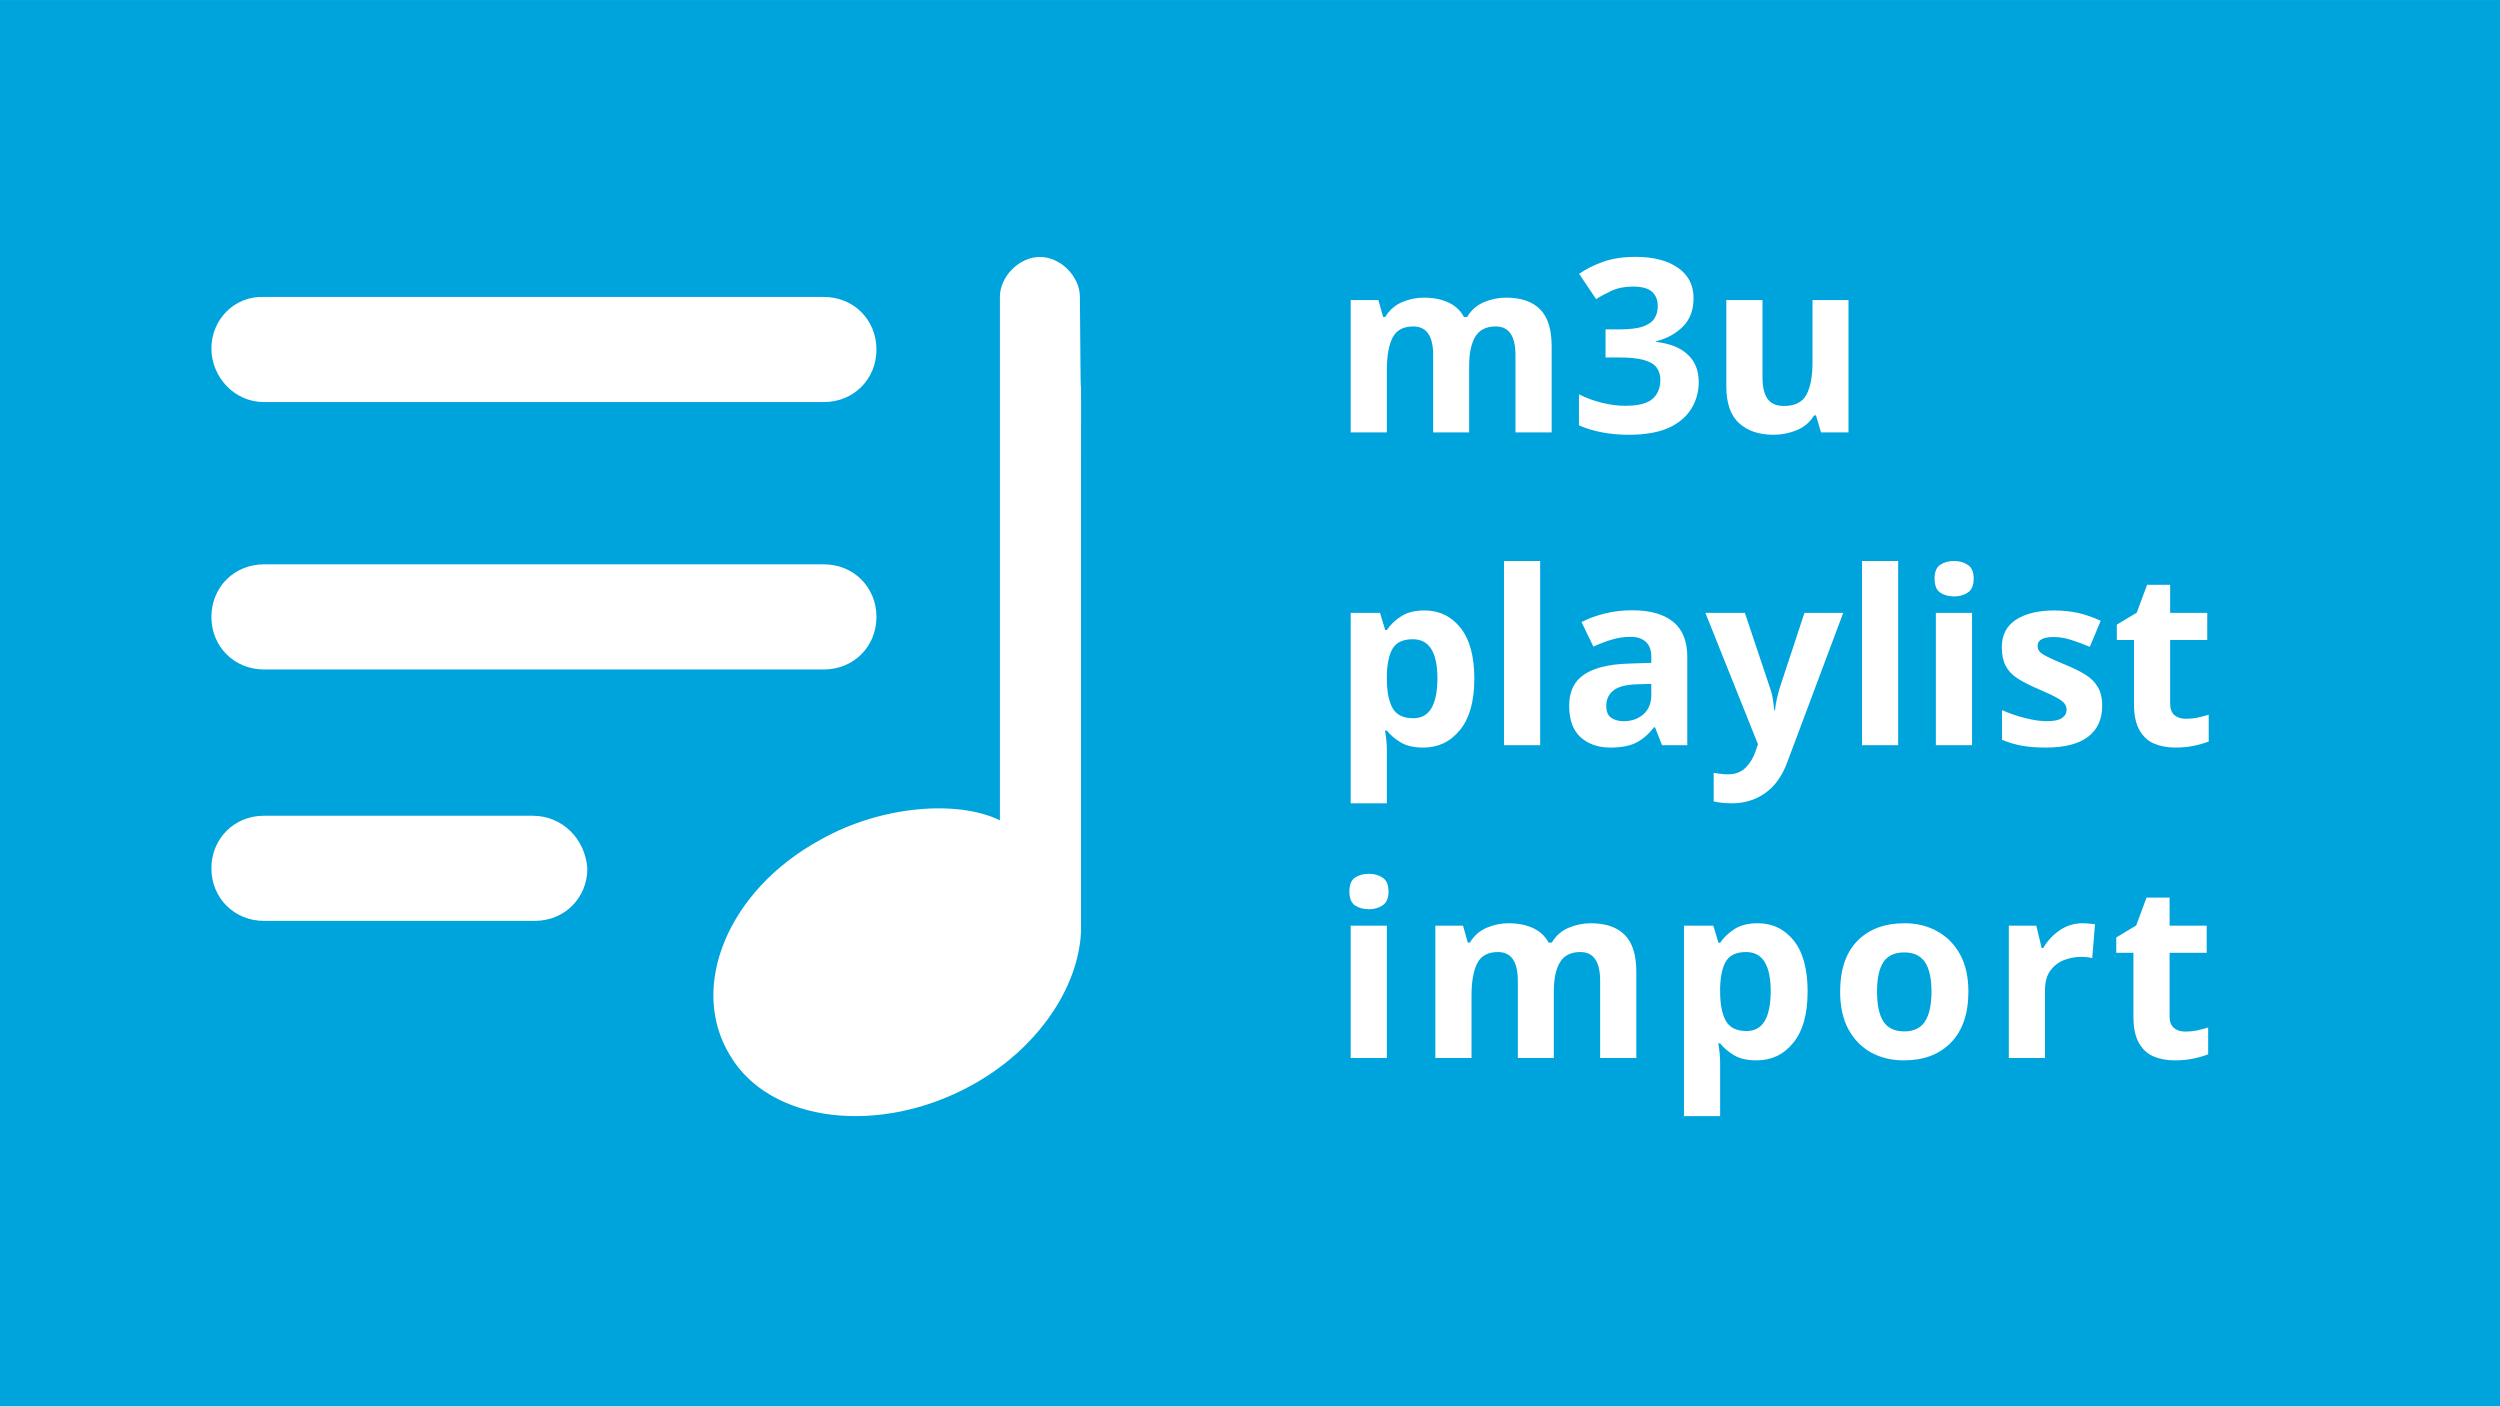
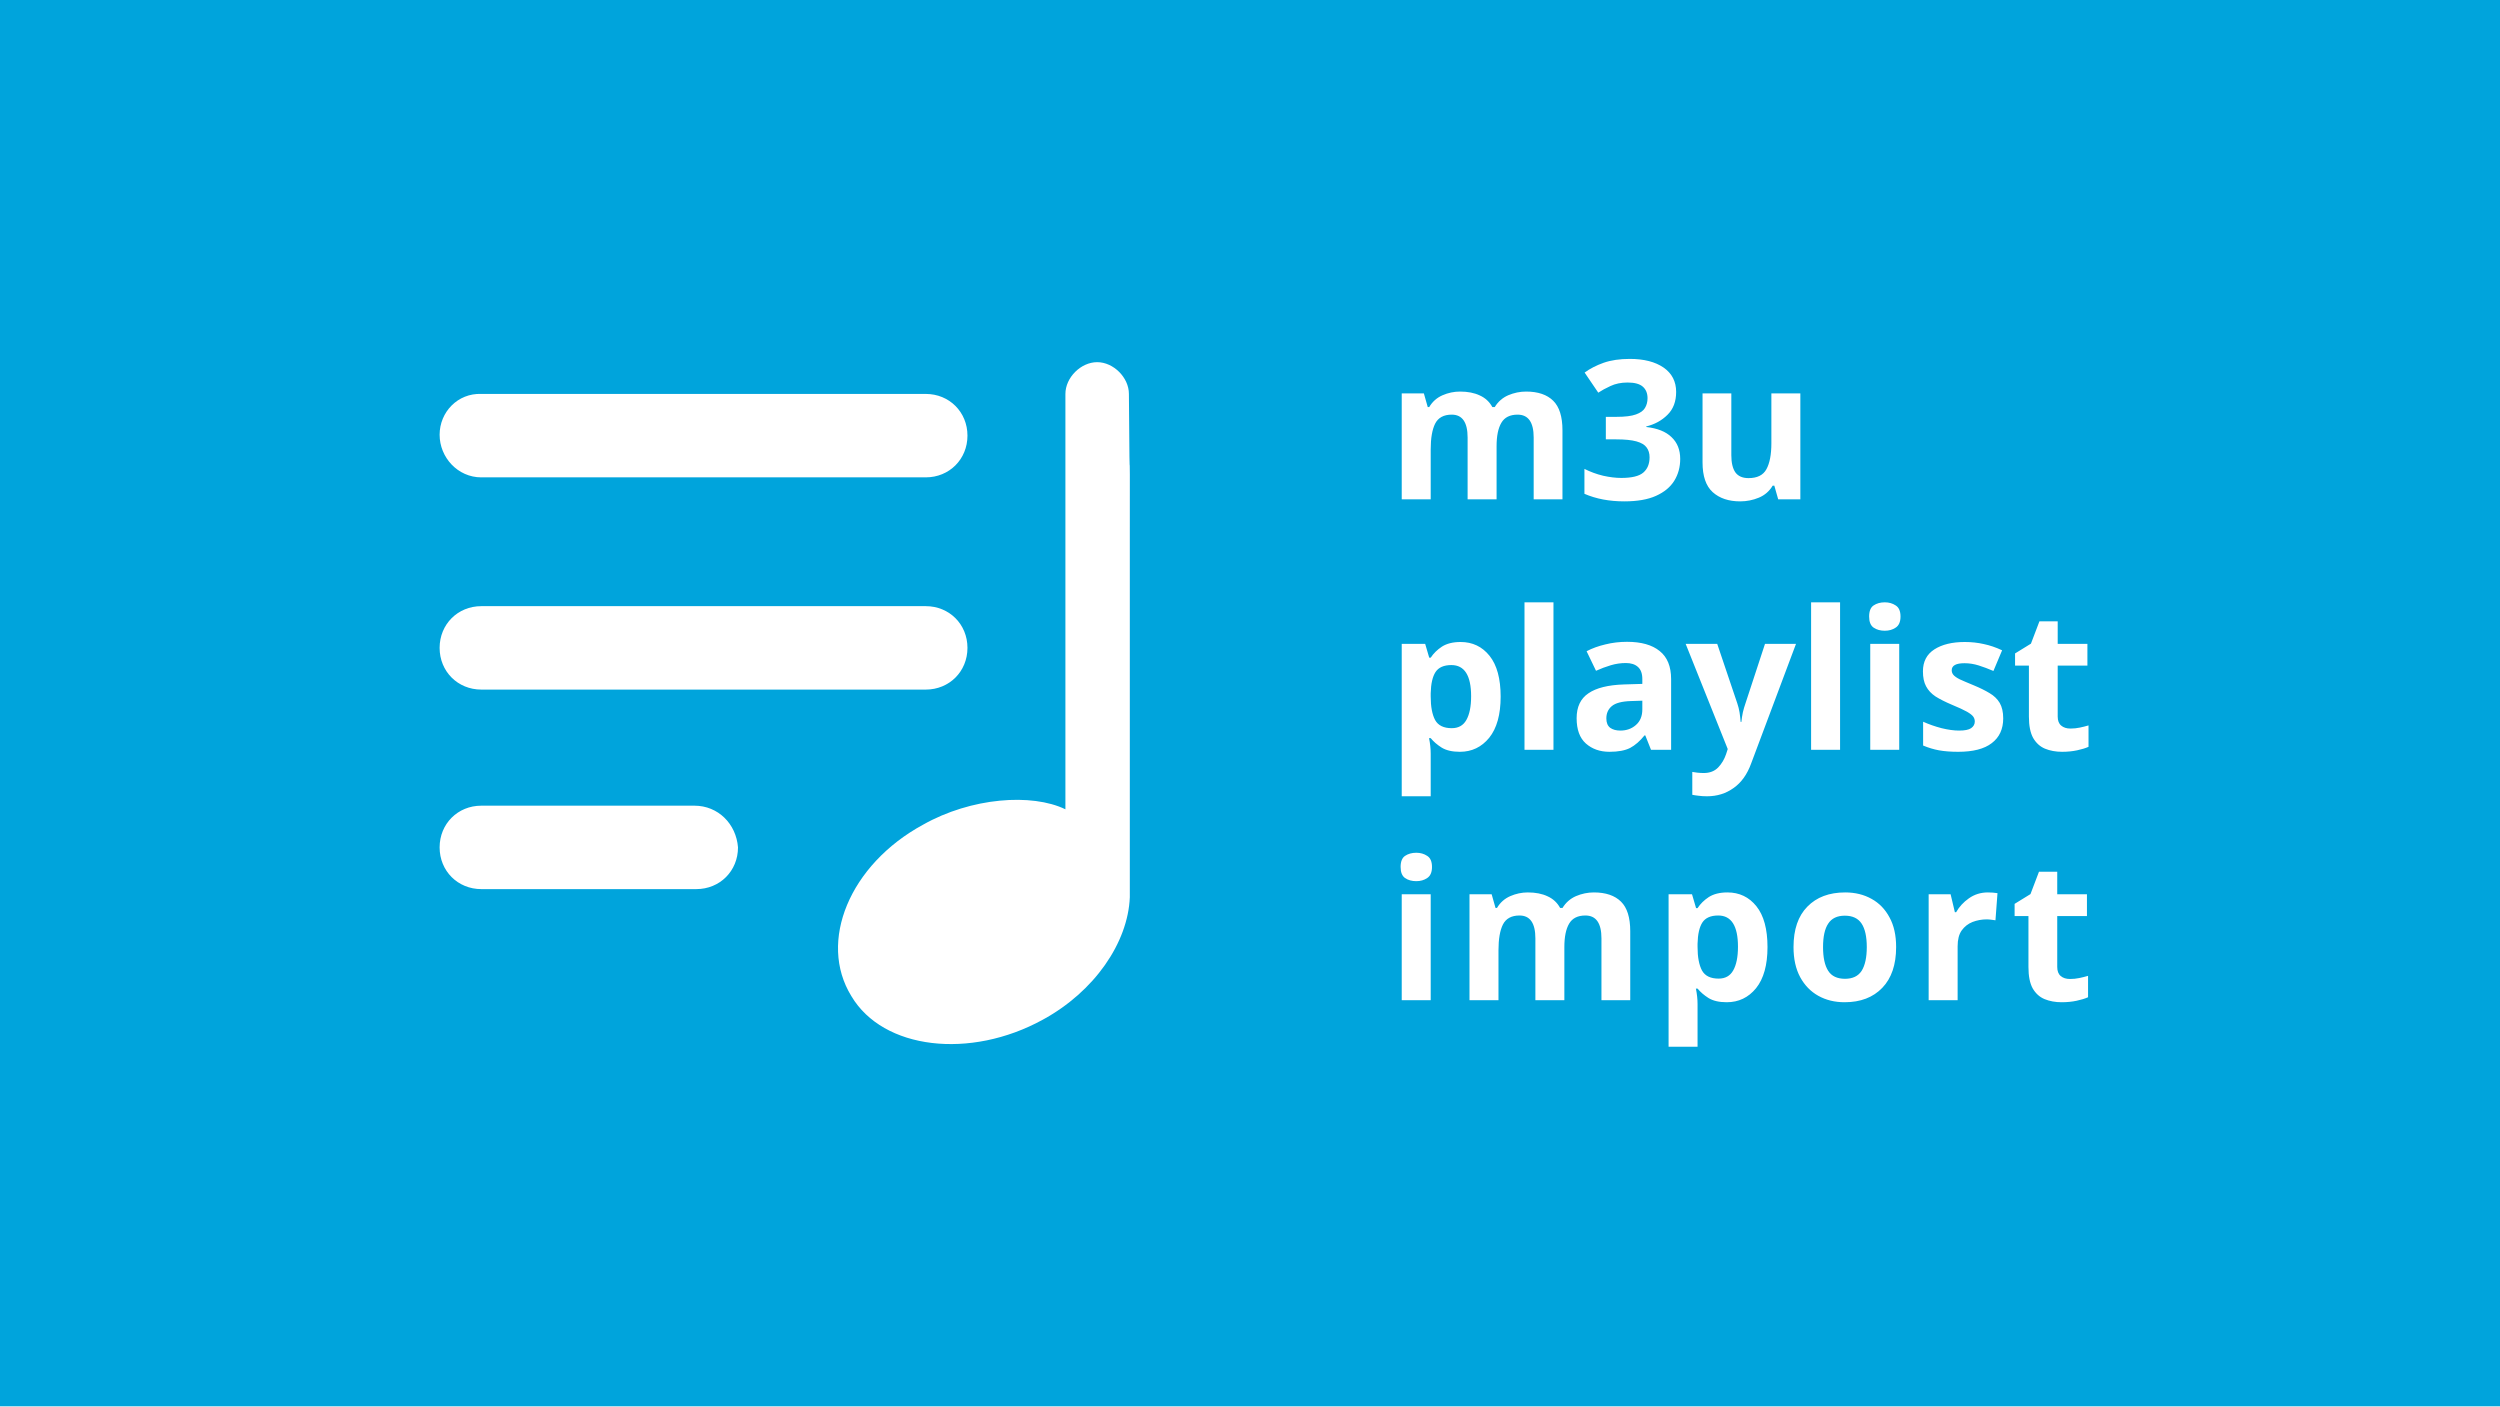
- <svg xmlns="http://www.w3.org/2000/svg" width="800" height="450" version="1.1" viewBox="0 0 211.67 119.06" xml:space="preserve">
-   <rect y="1.7764e-15" width="211.67" height="119.06" fill="#00a4dc" stroke-linecap="round" stroke-miterlimit="1.7" stroke-width=".411" />
-   <text x="112.765" y="36.605" fill="#ffffff" font-family="'Droid Sans'" font-size="20.508px" font-weight="bold" letter-spacing="0px" stroke-width=".214" word-spacing="0px" style="line-height:1.25" xml:space="preserve">
-     <tspan x="112.765" y="36.605">m3u </tspan>
-     <tspan x="112.765" y="63.089">playlist</tspan>
-     <tspan x="112.765" y="89.574" letter-spacing=".913px">import</tspan>
-   </text>
-   <path transform="matrix(.38593 0 0 .38593 -503.21 173.77)" d="m1361.8-362.06h122.84c6.518 0 11.532-5.014 11.532-11.532 0-6.518-5.014-11.532-11.532-11.532h-122.84c-6.518-0.251-11.532 5.014-11.532 11.282 0 6.268 5.014 11.783 11.532 11.783zm0 58.665h122.84c6.518 0 11.532-5.014 11.532-11.532 0-6.518-5.014-11.532-11.532-11.532h-122.84c-6.518 0-11.532 5.014-11.532 11.532 0 6.518 5.014 11.532 11.532 11.532zm58.915 32.09h-58.915c-6.518 0-11.532 5.014-11.532 11.532 0 6.518 5.014 11.532 11.532 11.532h59.417c6.518 0 11.532-5.014 11.532-11.532-0.501-6.518-5.516-11.532-12.034-11.532zm120.09-113.82c0-4.513-4.262-8.775-8.775-8.775s-8.775 4.262-8.775 8.775v114.82c-9.276-4.513-26.073-3.259-39.36 4.262-20.307 11.031-29.082 32.341-19.806 47.383 8.775 14.791 32.842 17.549 52.898 6.518 14.29-7.772 23.566-21.31 24.068-33.845v-99.529c0.025-39.56 0 0-0.251-39.611z" fill="#fff" stroke-width=".245" />
+ <svg xmlns="http://www.w3.org/2000/svg" width="800" height="450" viewBox="0 0 211.667 119.062" version="1.1" id="svg1" xml:space="preserve">
+   <defs id="defs1" />
+   <g id="layer1">
+     <rect style="opacity:1;fill:#00a4dc;fill-opacity:1;stroke-width:0.411;stroke-linecap:round;stroke-miterlimit:1.7" id="rect1" width="211.667" height="119.062" x="0" y="1.7763568e-15" />
+     <text xml:space="preserve" style="font-stretch:ultra-condensed;font-size:16.419px;line-height:1.25;font-family:'Bowlby One SC';-inkscape-font-specification:'Bowlby One SC Ultra-Condensed';text-align:start;letter-spacing:0px;word-spacing:0px;text-anchor:start;stroke-width:0.171" x="117.399" y="42.277" id="text1">
+       <tspan id="tspan1" style="font-style:normal;font-variant:normal;font-weight:bold;font-stretch:normal;font-family:'Droid Sans';-inkscape-font-specification:'Droid Sans Bold';fill:#ffffff;stroke-width:0.171" x="117.399" y="42.277">m3u </tspan>
+       <tspan style="font-style:normal;font-variant:normal;font-weight:bold;font-stretch:normal;font-family:'Droid Sans';-inkscape-font-specification:'Droid Sans Bold';fill:#ffffff;stroke-width:0.171" x="117.399" y="63.481" id="tspan3">playlist</tspan>
+       <tspan style="font-style:normal;font-variant:normal;font-weight:bold;font-stretch:normal;font-family:'Droid Sans';-inkscape-font-specification:'Droid Sans Bold';letter-spacing:0.731px;fill:#ffffff;stroke-width:0.171" x="117.399" y="84.685" id="tspan2">import</tspan>
+     </text>
+     <path d="m 40.753,40.416 h 37.627 c 1.997,0 3.532,-1.536 3.532,-3.532 0,-1.997 -1.536,-3.532 -3.532,-3.532 H 40.753 c -1.997,-0.077 -3.532,1.536 -3.532,3.456 0,1.92 1.536,3.609 3.532,3.609 z m 0,17.969 h 37.627 c 1.997,0 3.532,-1.536 3.532,-3.532 0,-1.997 -1.536,-3.532 -3.532,-3.532 H 40.753 c -1.997,0 -3.532,1.536 -3.532,3.532 0,1.997 1.536,3.532 3.532,3.532 z m 18.046,9.829 h -18.046 c -1.997,0 -3.532,1.536 -3.532,3.532 0,1.997 1.536,3.532 3.532,3.532 h 18.199 c 1.997,0 3.532,-1.536 3.532,-3.532 -0.154,-1.997 -1.689,-3.532 -3.686,-3.532 z M 95.581,33.351 c 0,-1.382 -1.305,-2.688 -2.688,-2.688 -1.382,0 -2.688,1.305 -2.688,2.688 v 35.17 c -2.841,-1.382 -7.986,-0.998 -12.056,1.305 -6.22,3.379 -8.908,9.906 -6.066,14.513 2.688,4.531 10.059,5.375 16.203,1.997 4.377,-2.38 7.218,-6.527 7.372,-10.367 V 45.484 c 0.008,-12.117 0,0 -0.077,-12.133 z" fill="#cc66ff" id="path1" style="overflow:hidden;fill:#ffffff;stroke-width:0.075" />
+   </g>
</svg>
